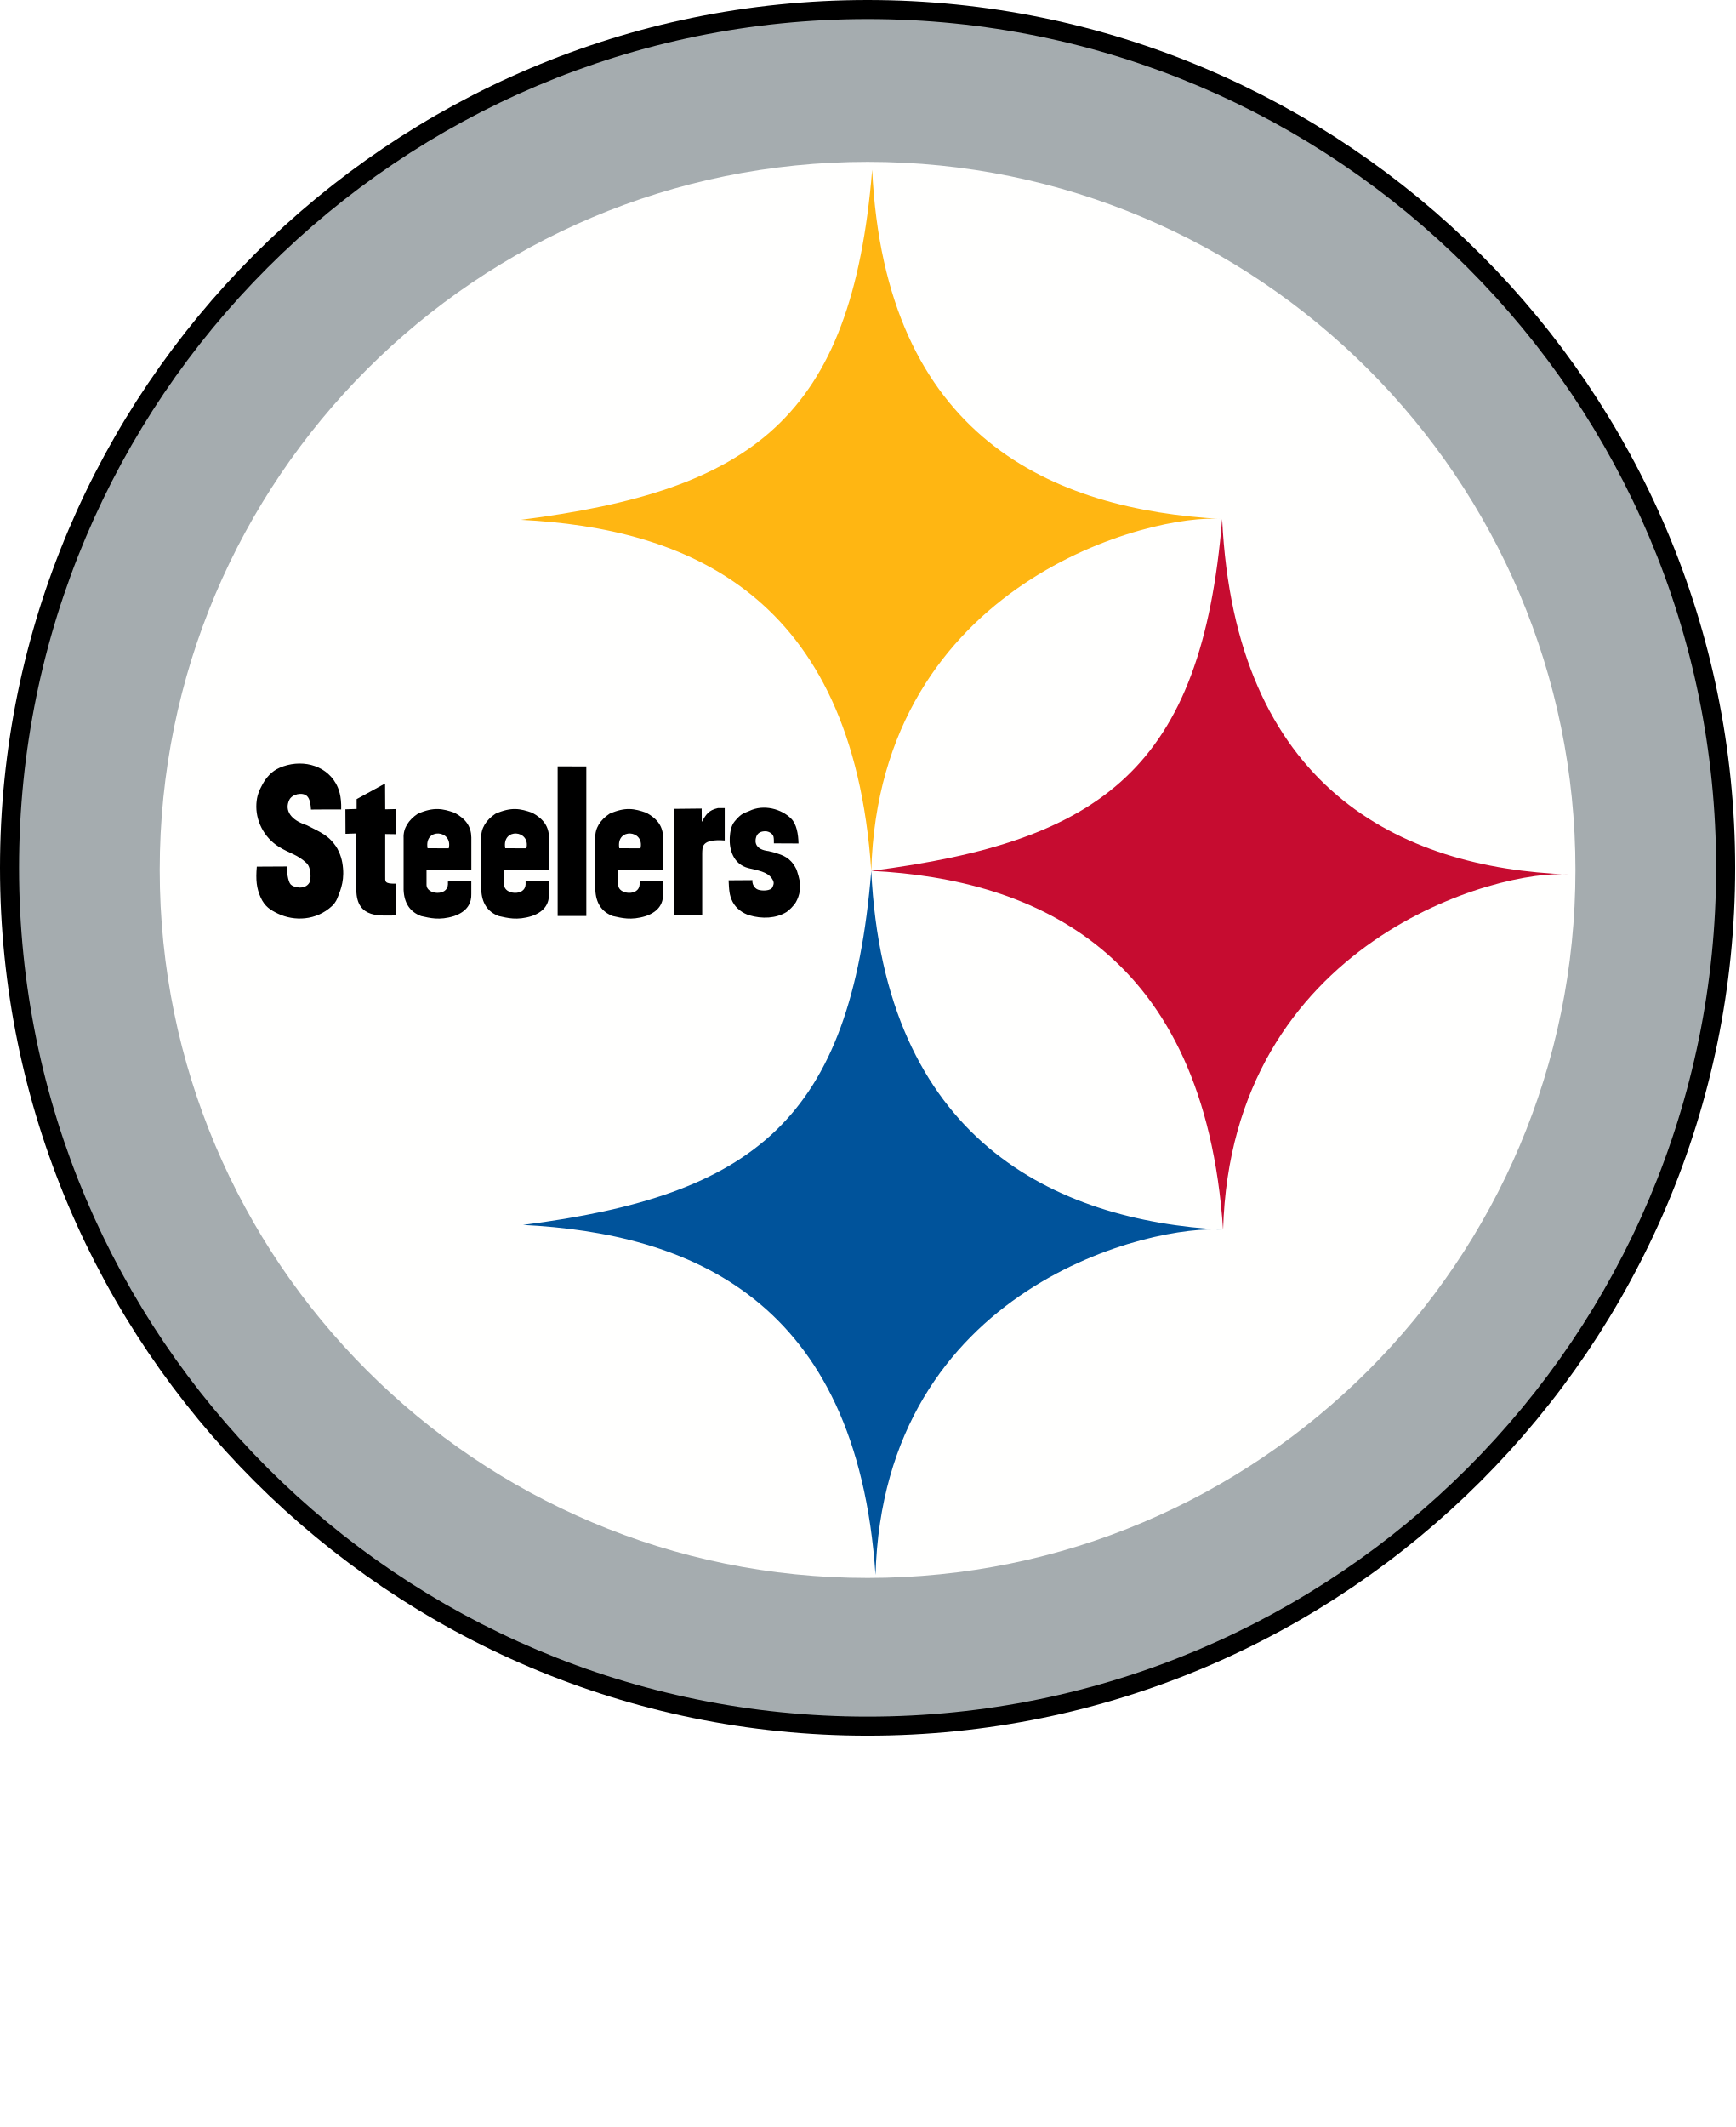
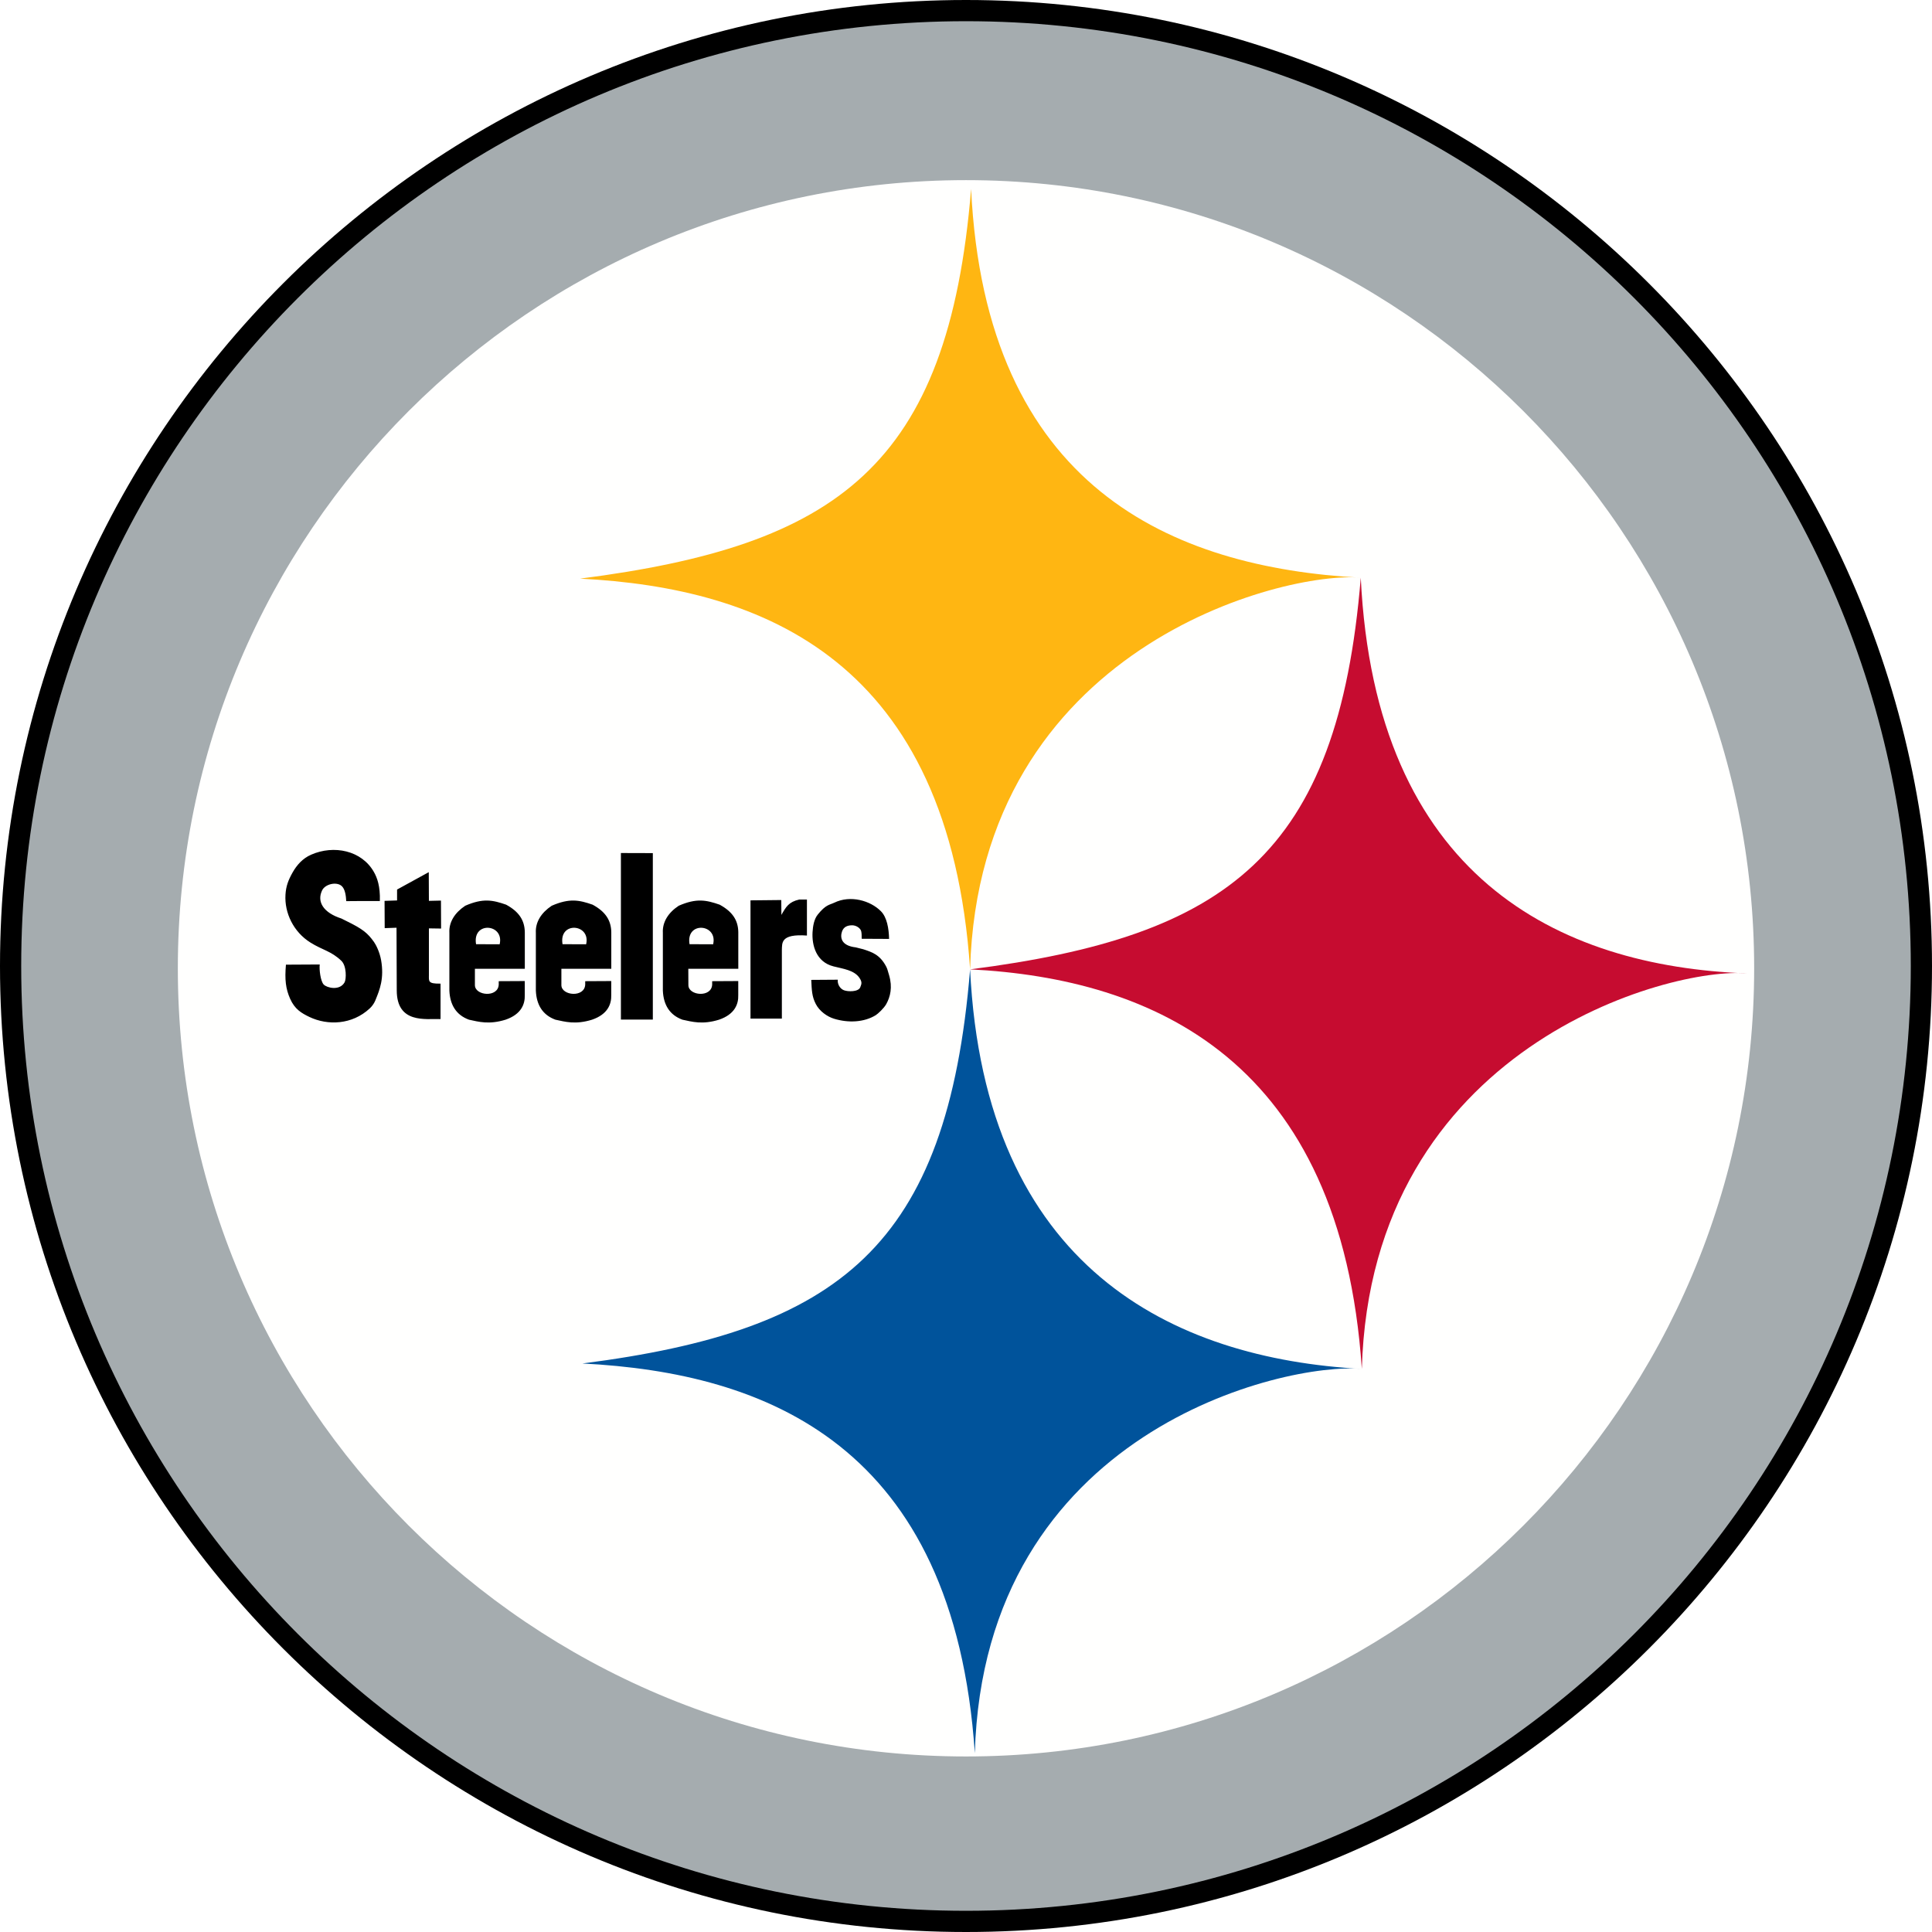
- <svg xmlns="http://www.w3.org/2000/svg" id="Layer" viewBox="0 0 420 514.7">
-   <defs>
-     <style>
+ <svg xmlns="http://www.w3.org/2000/svg" id="Layer" viewBox="0 0 420 420" version="1.1" width="420" height="420">
+   <defs id="defs1">
+     <style id="style1">
      .cls-1 {
        fill: #c60c30;
      }

      .cls-1, .cls-2, .cls-3, .cls-4, .cls-5, .cls-6 {
        stroke-width: 0px;
      }

      .cls-3 {
        fill: #00539b;
      }

      .cls-4 {
        fill: #ffb612;
      }

      .cls-5 {
        fill: #fffffe;
      }

      .cls-6 {
        fill: #a5acaf;
      }
    </style>
  </defs>
-   <path class="cls-2" d="m0,210c0,115.8,94.2,210,210,210s210-94.2,210-210S325.79,0,210,0,0,94.2,0,210" />
-   <path class="cls-6" d="m210,415.39c113.43,0,205.39-91.96,205.39-205.39S323.43,4.61,210,4.61,4.61,96.57,4.61,210s91.96,205.39,205.39,205.39" />
-   <path class="cls-5" d="m210,381.84c94.62,0,171.34-76.71,171.34-171.34S304.62,39.16,210,39.16,38.66,115.88,38.66,210.5s76.71,171.34,171.34,171.34" />
-   <path class="cls-4" d="m210.89,210.73c1.98-70.18,68.27-86.66,84.93-85.14-41.06-2.23-81.58-19.58-84.71-84.51-4.95,60.38-29.17,77.54-85.01,84.71,39.88,2.02,80.25,17.8,84.79,84.94" />
-   <path class="cls-1" d="m296.05,297.6c1.98-70.18,67.1-87.5,83.77-85.99-41.2-1.52-80.87-21.1-84-86.02-4.95,60.38-29.09,77.98-84.93,85.14,39.88,2.02,80.62,19.73,85.16,86.86" />
-   <path class="cls-3" d="m211.92,381.12c1.97-70.19,67.47-85.04,84.13-83.53-41.06-2.23-82.03-21.93-85.16-86.86-4.95,60.38-28.45,78.52-84.28,85.68,39.88,2.03,80.77,17.58,85.31,84.71" />
-   <path class="cls-2" d="m163.15,195.73l6.69-.07.03,3.23c1.01-1.77,1.61-2.83,3.89-3.34h1.66v7.83c-5.76-.41-5.38,1.61-5.45,3.16v14.89h-6.82v-25.7h0Zm30.14,8.38l-5.97-.03c0-.62.01-1.16-.1-1.63-.16-.66-1.05-1.29-1.95-1.3-1.06,0-1.88.34-2.23,1.37-.42,1.24-.23,3.06,2.99,3.43l1.64.41c1.83.61,3.59,1.12,4.97,3.75.23.45.27.6.64,1.88.78,2.66.26,4.7-.61,6.28-.53.95-1.83,2.13-2.29,2.42-2.53,1.56-5.94,1.72-9.04.78-1.52-.46-3.18-1.63-4-3.22-.85-1.65-.87-3-.98-5.23l5.77-.04c-.12.9.44,1.95,1.33,2.29.9.35,3.16.37,3.55-.64.28-.71.46-1.1-.16-2.03-1.13-1.7-3.54-1.98-5.66-2.52-3.79-.96-4.71-4.63-4.55-7.42.08-1.32.32-2.84,1.15-3.86,1.75-2.17,2.52-2.06,3.57-2.56,3.49-1.7,7.83-.49,10.15,1.86,1.3,1.31,1.72,3.72,1.77,6.04h0Zm-110.72-8.23h-4.73l-2.57.02c-.06-1.13-.23-2.59-.98-3.28-1.11-1.01-3.61-.45-4.27.95-1.2,2.51.34,4.87,4.2,6.11l1.06.53c3.65,1.78,4.66,2.66,6.03,4.58.41.58,1.21,2.1,1.54,3.95.69,3.96-.3,6.41-1.19,8.58,0,0-.34,1.03-1.28,1.9-3.84,3.58-9.15,3.74-13.09,1.87-1.81-.87-3.21-1.71-4.21-3.95-.98-2.2-1.2-4.19-.92-7.43l7.35-.04c-.14,1.03.16,3.63.86,4.36.68.72,3.47,1.42,4.54-.48.38-.67.47-3.56-.7-4.68-2.21-2.12-4.11-2.33-6.71-3.96-3.71-2.31-5.68-6.47-5.44-10.41.11-1.87.62-3.17,1.53-4.8.91-1.62,2.19-3.09,4.05-3.9,4.94-2.17,10.98-.93,13.64,3.76.7,1.23,1.4,3.06,1.3,6.32h0Zm3.75-.13v-2.37l6.89-3.78.03,6.24,2.62-.06.03,6.08-2.65-.04v10.12c0,1.38-.25,1.94,2.53,1.89v7.7c-3.28-.08-9.49,1.03-9.52-6.21l-.05-13.64-2.57.09-.03-5.93,2.73-.09h0Zm48.66-10.31l6.94.02v36.19h-6.94v-36.21h0Zm14.67,28.72c0,2.31,5.04,2.78,5.17-.13v-.73l5.67-.03v3.03c.07,2.01-.77,4.2-4.17,5.37-3.61,1.12-5.86.45-7.97,0-2.77-1.02-4.12-3.22-4.25-6.33v-12.54c-.13-2.35,1.18-4.4,3.45-5.9,3.87-1.69,5.99-1.24,8.9-.23,2.77,1.51,4.02,3.38,4.05,5.99v7.95h-10.87l.02,3.53h0Zm.25-8.9l5.13.02c1.06-4.49-5.99-5.07-5.13-.02Zm-27.86,8.9c.01,2.31,5.05,2.78,5.18-.13v-.73l5.66-.03v3.03c.06,2.01-.77,4.2-4.17,5.37-3.61,1.12-5.86.45-7.97,0-2.77-1.02-4.12-3.22-4.25-6.33v-12.54c-.13-2.35,1.19-4.4,3.45-5.9,3.87-1.69,5.99-1.24,8.89-.23,2.78,1.51,4.02,3.38,4.06,5.99v7.95h-10.85v3.53s-.01,0-.01,0Zm.25-8.9l5.13.02c1.06-4.49-5.99-5.07-5.13-.02Zm-19.05,8.9c.01,2.31,5.05,2.78,5.18-.13v-.73l5.66-.03v3.03c.07,2.01-.77,4.2-4.17,5.37-3.61,1.12-5.87.45-7.97,0-2.77-1.02-4.12-3.22-4.25-6.33v-12.54c-.13-2.35,1.19-4.4,3.45-5.9,3.87-1.69,5.99-1.24,8.89-.23,2.78,1.51,4.02,3.38,4.06,5.99v7.95h-10.85v3.53s-.01,0-.01,0Zm.25-8.9l5.13.02c1.06-4.49-5.99-5.07-5.13-.02Z" />
+   <path class="cls-2" d="M 0,210 C 0,325.8 94.2,420 210,420 325.8,420 420,325.8 420,210 420,94.2 325.79,0 210,0 94.21,0 0,94.2 0,210" id="path1" />
+   <path class="cls-6" d="M 210,415.39 C 323.43,415.39 415.39,323.43 415.39,210 415.39,96.57 323.43,4.61 210,4.61 96.57,4.61 4.61,96.57 4.61,210 4.61,323.43 96.57,415.39 210,415.39" id="path2" />
+   <path class="cls-5" d="m 210,381.84 c 94.62,0 171.34,-76.71 171.34,-171.34 0,-94.63 -76.72,-171.34 -171.34,-171.34 -94.62,0 -171.34,76.72 -171.34,171.34 0,94.62 76.71,171.34 171.34,171.34" id="path3" />
+   <path class="cls-4" d="m 210.89,210.73 c 1.98,-70.18 68.27,-86.66 84.93,-85.14 -41.06,-2.23 -81.58,-19.58 -84.71,-84.51 -4.95,60.38 -29.17,77.54 -85.01,84.71 39.88,2.02 80.25,17.8 84.79,84.94" id="path4" />
+   <path class="cls-1" d="m 296.05,297.6 c 1.98,-70.18 67.1,-87.5 83.77,-85.99 -41.2,-1.52 -80.87,-21.1 -84,-86.02 -4.95,60.38 -29.09,77.98 -84.93,85.14 39.88,2.02 80.62,19.73 85.16,86.86" id="path5" />
+   <path class="cls-3" d="m 211.92,381.12 c 1.97,-70.19 67.47,-85.04 84.13,-83.53 -41.06,-2.23 -82.03,-21.93 -85.16,-86.86 -4.95,60.38 -28.45,78.52 -84.28,85.68 39.88,2.03 80.77,17.58 85.31,84.71" id="path6" />
+   <path class="cls-2" d="m 163.15,195.73 6.69,-0.07 0.03,3.23 c 1.01,-1.77 1.61,-2.83 3.89,-3.34 h 1.66 v 7.83 c -5.76,-0.41 -5.38,1.61 -5.45,3.16 v 14.89 h -6.82 z m 30.14,8.38 -5.97,-0.03 c 0,-0.62 0.01,-1.16 -0.1,-1.63 -0.16,-0.66 -1.05,-1.29 -1.95,-1.3 -1.06,0 -1.88,0.34 -2.23,1.37 -0.42,1.24 -0.23,3.06 2.99,3.43 l 1.64,0.41 c 1.83,0.61 3.59,1.12 4.97,3.75 0.23,0.45 0.27,0.6 0.64,1.88 0.78,2.66 0.26,4.7 -0.61,6.28 -0.53,0.95 -1.83,2.13 -2.29,2.42 -2.53,1.56 -5.94,1.72 -9.04,0.78 -1.52,-0.46 -3.18,-1.63 -4,-3.22 -0.85,-1.65 -0.87,-3 -0.98,-5.23 l 5.77,-0.04 c -0.12,0.9 0.44,1.95 1.33,2.29 0.9,0.35 3.16,0.37 3.55,-0.64 0.28,-0.71 0.46,-1.1 -0.16,-2.03 -1.13,-1.7 -3.54,-1.98 -5.66,-2.52 -3.79,-0.96 -4.71,-4.63 -4.55,-7.42 0.08,-1.32 0.32,-2.84 1.15,-3.86 1.75,-2.17 2.52,-2.06 3.57,-2.56 3.49,-1.7 7.83,-0.49 10.15,1.86 1.3,1.31 1.72,3.72 1.77,6.04 v 0 z M 82.57,195.88 h -4.73 l -2.57,0.02 c -0.06,-1.13 -0.23,-2.59 -0.98,-3.28 -1.11,-1.01 -3.61,-0.45 -4.27,0.95 -1.2,2.51 0.34,4.87 4.2,6.11 l 1.06,0.53 c 3.65,1.78 4.66,2.66 6.03,4.58 0.41,0.58 1.21,2.1 1.54,3.95 0.69,3.96 -0.3,6.41 -1.19,8.58 0,0 -0.34,1.03 -1.28,1.9 -3.84,3.58 -9.15,3.74 -13.09,1.87 -1.81,-0.87 -3.21,-1.71 -4.21,-3.95 -0.98,-2.2 -1.2,-4.19 -0.92,-7.43 l 7.35,-0.04 c -0.14,1.03 0.16,3.63 0.86,4.36 0.68,0.72 3.47,1.42 4.54,-0.48 0.38,-0.67 0.47,-3.56 -0.7,-4.68 -2.21,-2.12 -4.11,-2.33 -6.71,-3.96 -3.71,-2.31 -5.68,-6.47 -5.44,-10.41 0.11,-1.87 0.62,-3.17 1.53,-4.8 0.91,-1.62 2.19,-3.09 4.05,-3.9 4.94,-2.17 10.98,-0.93 13.64,3.76 0.7,1.23 1.4,3.06 1.3,6.32 v 0 z m 3.75,-0.13 v -2.37 l 6.89,-3.78 0.03,6.24 2.62,-0.06 0.03,6.08 -2.65,-0.04 v 10.12 c 0,1.38 -0.25,1.94 2.53,1.89 v 7.7 c -3.28,-0.08 -9.49,1.03 -9.52,-6.21 l -0.05,-13.64 -2.57,0.09 -0.03,-5.93 2.73,-0.09 v 0 z m 48.66,-10.31 6.94,0.02 v 36.19 h -6.94 z m 14.67,28.72 c 0,2.31 5.04,2.78 5.17,-0.13 v -0.73 l 5.67,-0.03 v 3.03 c 0.07,2.01 -0.77,4.2 -4.17,5.37 -3.61,1.12 -5.86,0.45 -7.97,0 -2.77,-1.02 -4.12,-3.22 -4.25,-6.33 V 202.8 c -0.13,-2.35 1.18,-4.4 3.45,-5.9 3.87,-1.69 5.99,-1.24 8.9,-0.23 2.77,1.51 4.02,3.38 4.05,5.99 v 7.95 h -10.87 l 0.02,3.53 v 0 z m 0.25,-8.9 5.13,0.02 c 1.06,-4.49 -5.99,-5.07 -5.13,-0.02 z m -27.86,8.9 c 0.01,2.31 5.05,2.78 5.18,-0.13 v -0.73 l 5.66,-0.03 v 3.03 c 0.06,2.01 -0.77,4.2 -4.17,5.37 -3.61,1.12 -5.86,0.45 -7.97,0 -2.77,-1.02 -4.12,-3.22 -4.25,-6.33 V 202.8 c -0.13,-2.35 1.19,-4.4 3.45,-5.9 3.87,-1.69 5.99,-1.24 8.89,-0.23 2.78,1.51 4.02,3.38 4.06,5.99 v 7.95 h -10.85 v 3.53 c 0,0 -0.01,0 -0.01,0 z m 0.25,-8.9 5.13,0.02 c 1.06,-4.49 -5.99,-5.07 -5.13,-0.02 z m -19.05,8.9 c 0.01,2.31 5.05,2.78 5.18,-0.13 v -0.73 l 5.66,-0.03 v 3.03 c 0.07,2.01 -0.77,4.2 -4.17,5.37 -3.61,1.12 -5.87,0.45 -7.97,0 -2.77,-1.02 -4.12,-3.22 -4.25,-6.33 V 202.8 c -0.13,-2.35 1.19,-4.4 3.45,-5.9 3.87,-1.69 5.99,-1.24 8.89,-0.23 2.78,1.51 4.02,3.38 4.06,5.99 v 7.95 h -10.85 v 3.53 c 0,0 -0.01,0 -0.01,0 z m 0.25,-8.9 5.13,0.02 c 1.06,-4.49 -5.99,-5.07 -5.13,-0.02 z" id="path7" />
</svg>
